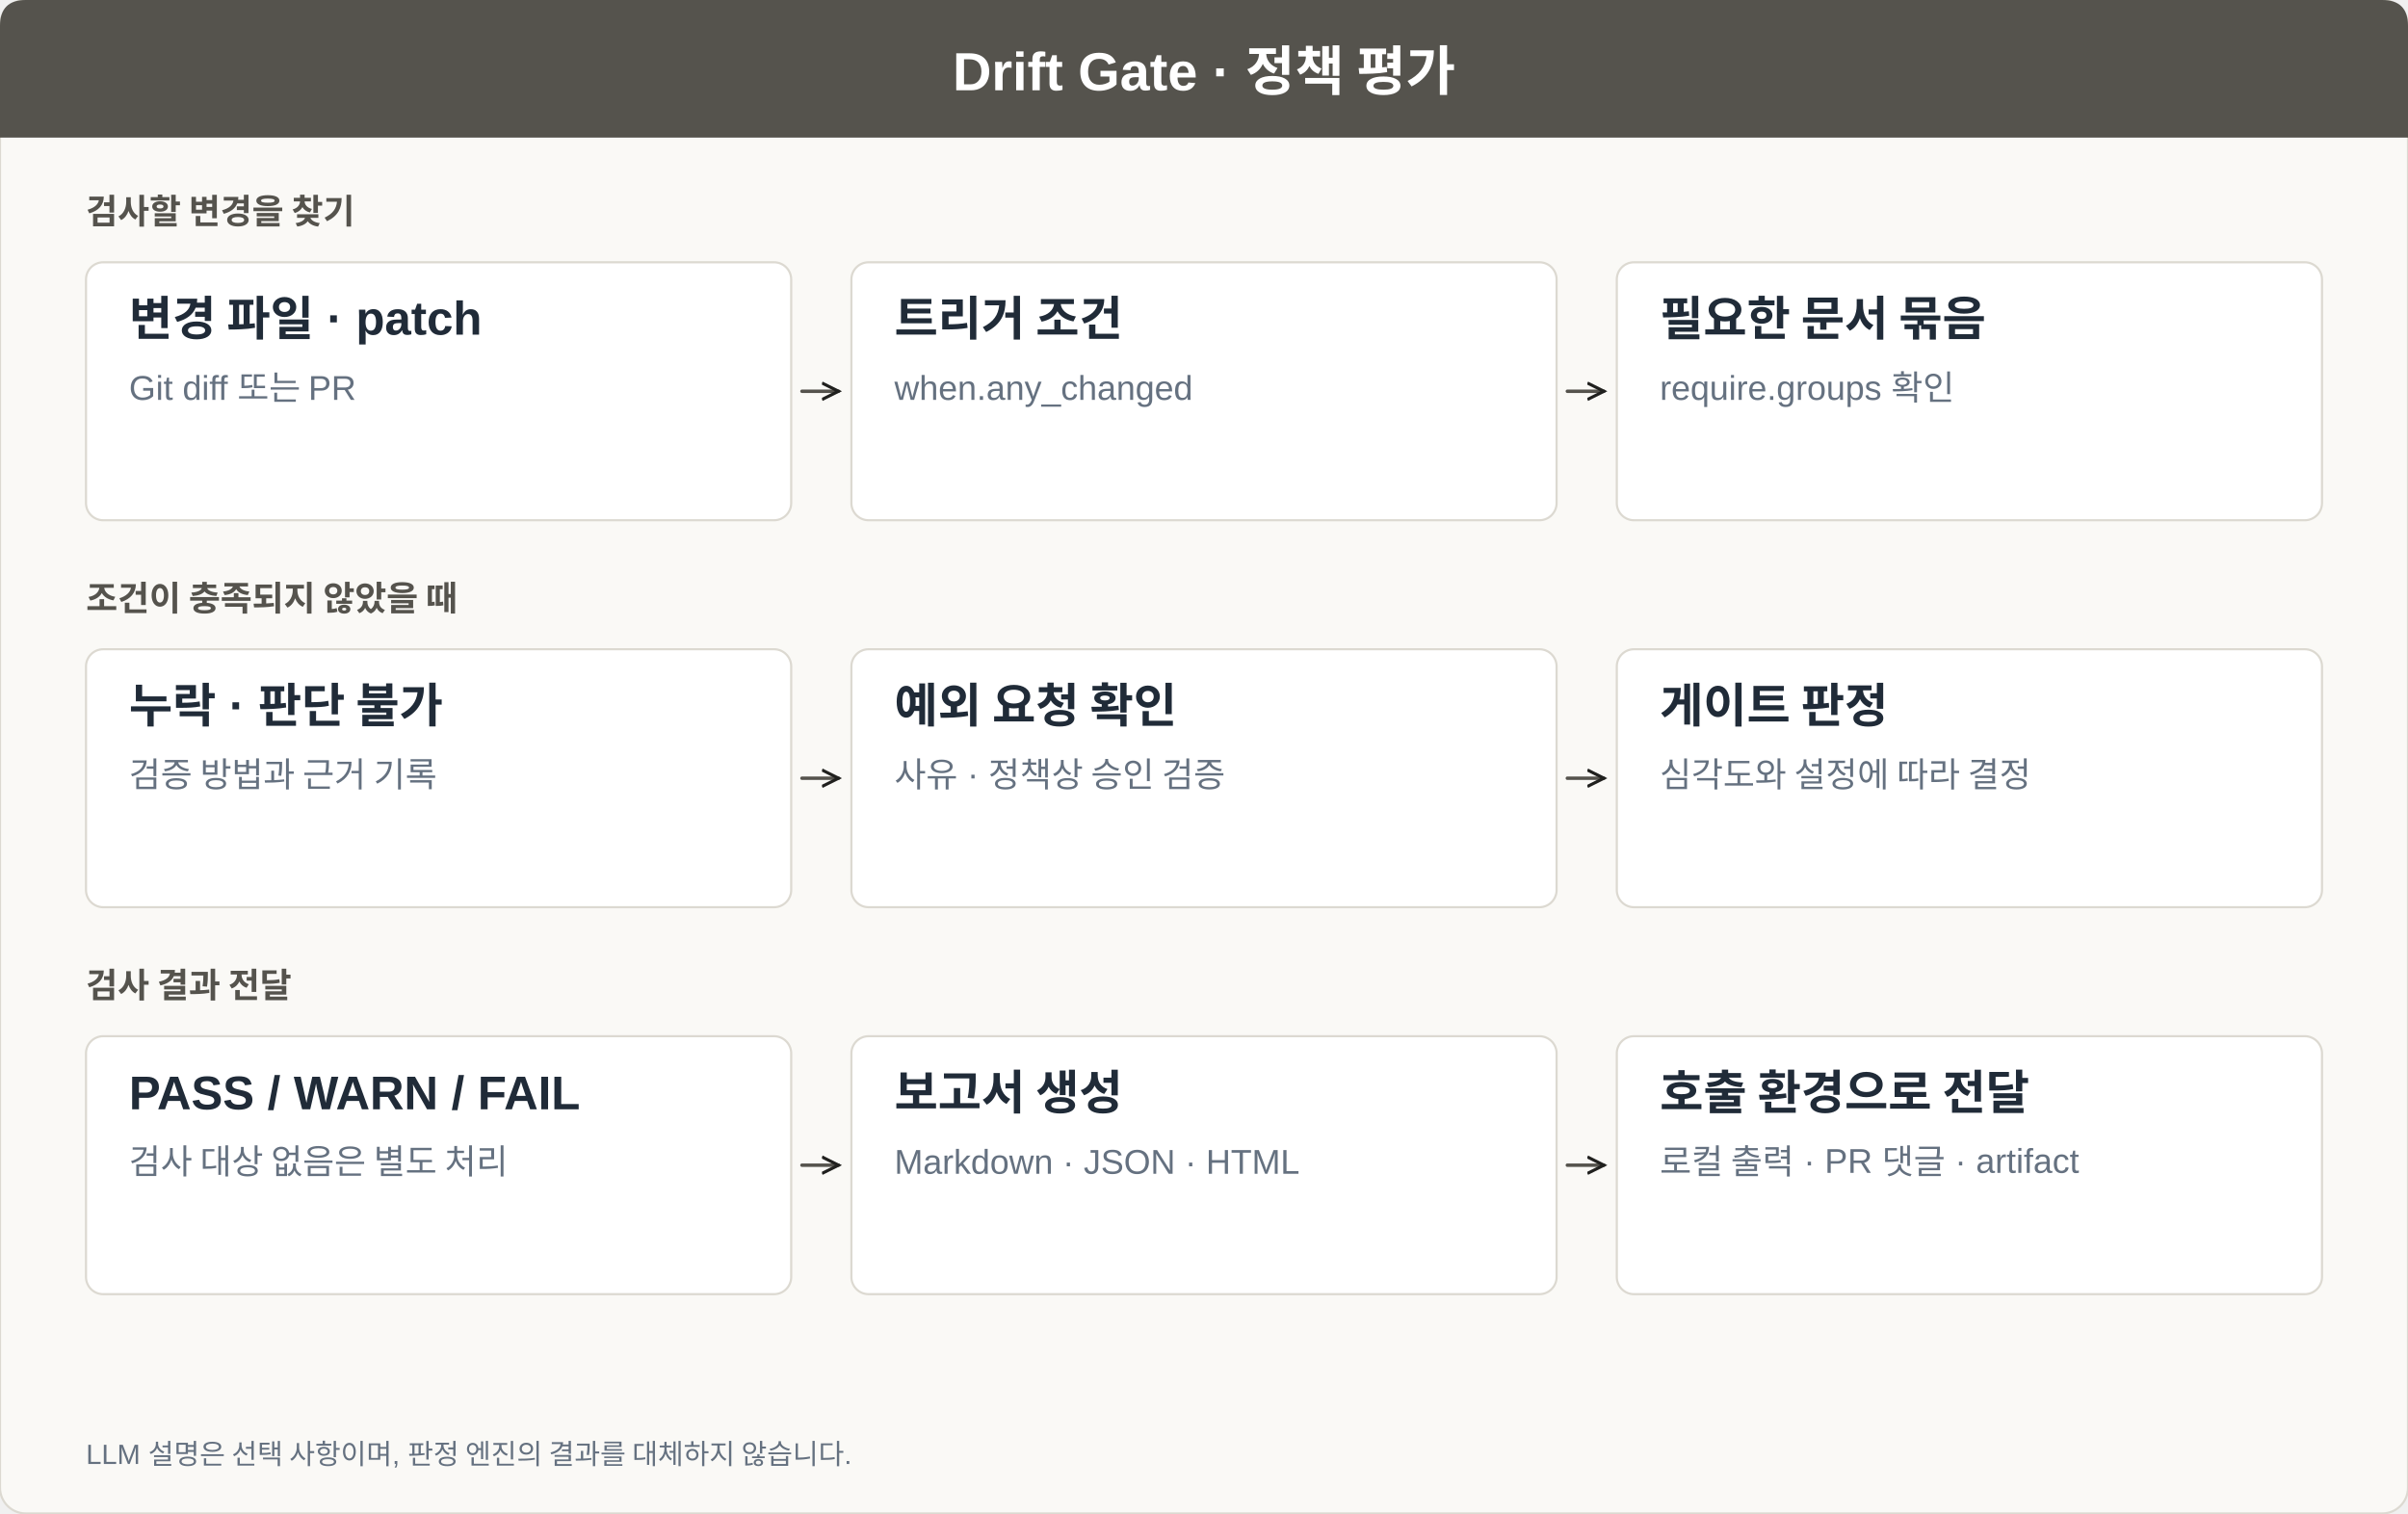
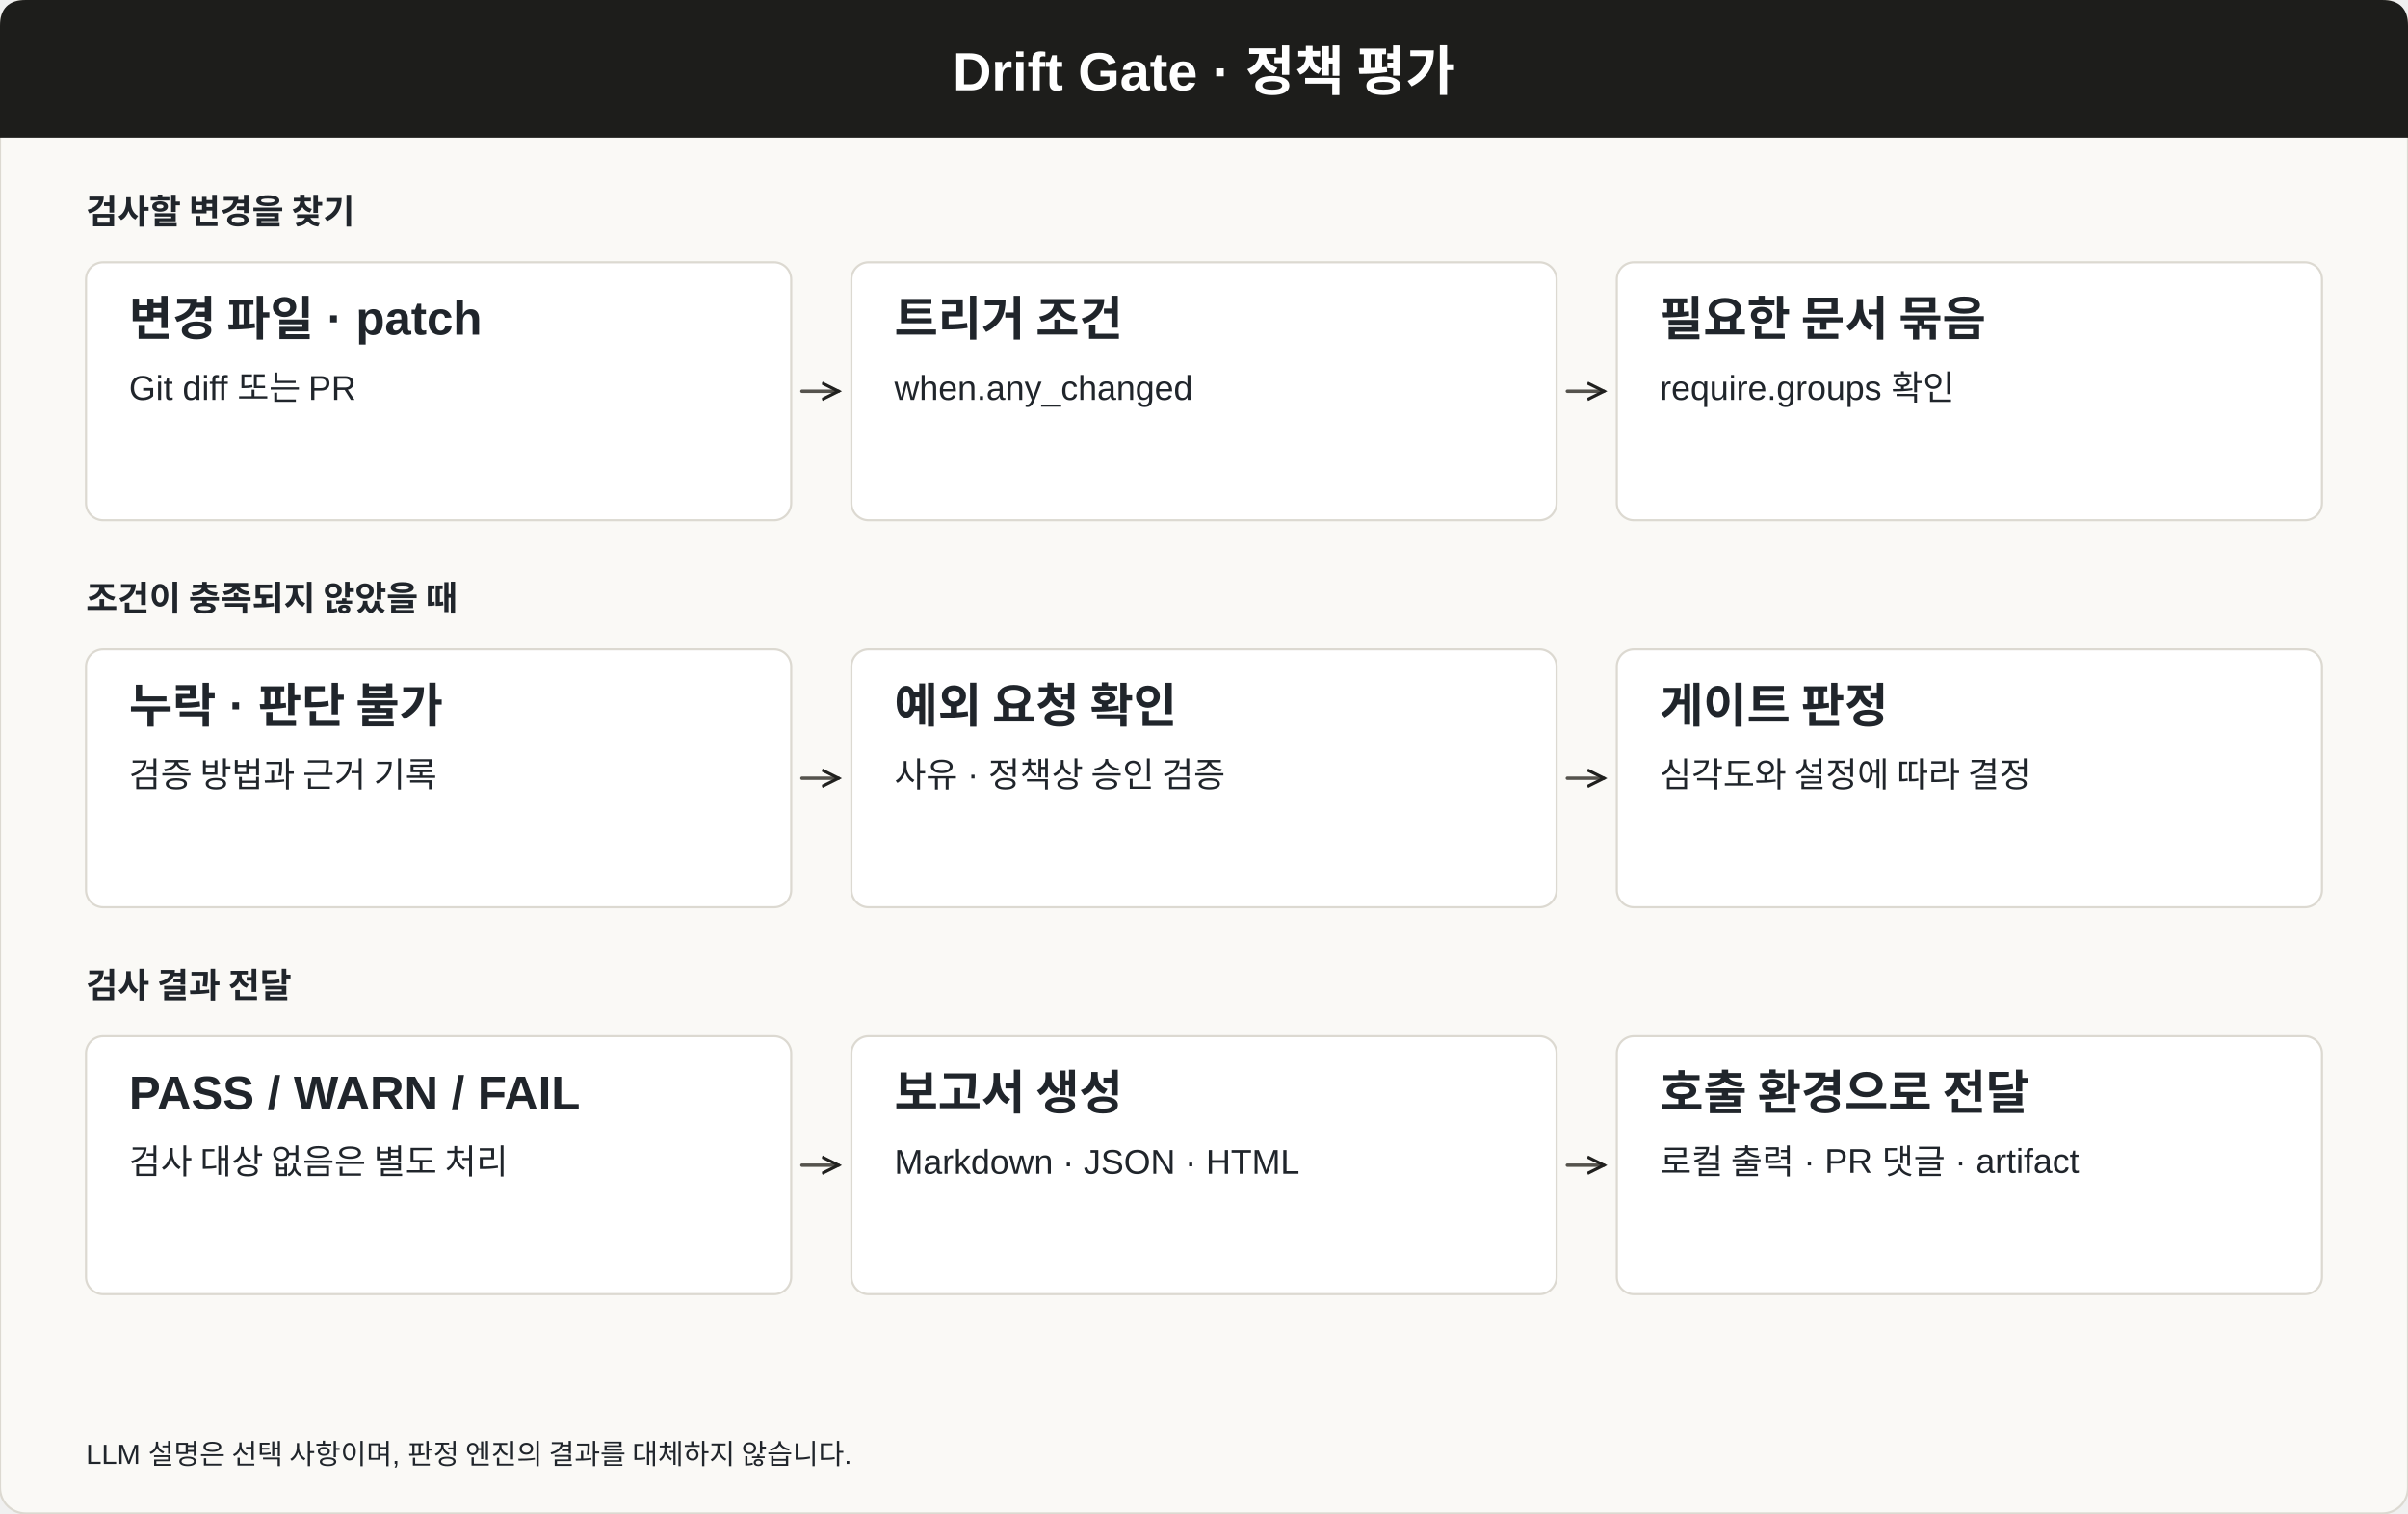
<svg xmlns="http://www.w3.org/2000/svg" width="1120" height="704" viewBox="0 0 1120 704" role="img" aria-labelledby="title desc" font-family="Segoe UI, Malgun Gothic, Arial, sans-serif">
  <defs>
    <marker id="arrow" viewBox="0 0 10 10" refX="8" refY="5" markerWidth="6" markerHeight="6" orient="auto">
      <path d="M0 1 L8 5 L0 9" fill="none" stroke="#20201E" stroke-width="1.5" />
    </marker>
  </defs>
  <rect x="0" y="0" width="1120" height="704" rx="12" fill="#FAF9F6" stroke="#DCD9D1" />
-   <path d="M12 0 H1108 Q1120 0 1120 12 V64 H0 V12 Q0 0 12 0 Z" fill="#55534D" />
+   <path d="M12 0 H1108 Q1120 0 1120 12 V64 H0 V12 Q0 0 12 0 Z" fill="#1D1D1B" />
  <text x="560" text-anchor="middle" y="42" font-size="25" fill="#FFFFFF" font-weight="600">Drift Gate · 정책 평가</text>
  <g transform="translate(0 -80)">
-     <text x="40" y="184" font-size="16" fill="#55534D" font-weight="600">검사할 변경을 찾기</text>
+     <text x="40" y="184" font-size="16" fill="#20252B" font-weight="600">검사할 변경을 찾기</text>
    <rect x="40" y="202" width="328" height="120" rx="8" fill="#FFFFFF" stroke="#DCD9D1" />
-     <text x="60" y="236" font-size="22" fill="#202B38" font-weight="600">변경 파일 · patch</text>
-     <text x="60" y="266" font-size="16" fill="#657180" font-weight="400">Git diff 또는 PR</text>
+     <text x="60" y="236" font-size="22" fill="#20252B" font-weight="600">변경 파일 · patch</text>
+     <text x="60" y="266" font-size="16" fill="#20252B" font-weight="500">Git diff 또는 PR</text>
    <path d="M373 262 L390 262" fill="none" stroke="#55534D" stroke-width="1.6" stroke-linecap="round" stroke-linejoin="round" marker-end="url(#arrow)" />
    <rect x="396" y="202" width="328" height="120" rx="8" fill="#FFFFFF" stroke="#DCD9D1" />
-     <text x="416" y="236" font-size="22" fill="#202B38" font-weight="600">트리거 조건</text>
-     <text x="416" y="266" font-size="16" fill="#657180" font-weight="400">when.any_changed</text>
+     <text x="416" y="236" font-size="22" fill="#20252B" font-weight="600">트리거 조건</text>
+     <text x="416" y="266" font-size="16" fill="#20252B" font-weight="500">when.any_changed</text>
    <path d="M729 262 L746 262" fill="none" stroke="#55534D" stroke-width="1.6" stroke-linecap="round" stroke-linejoin="round" marker-end="url(#arrow)" />
    <rect x="752" y="202" width="328" height="120" rx="8" fill="#FFFFFF" stroke="#DCD9D1" />
-     <text x="772" y="236" font-size="22" fill="#202B38" font-weight="600">필요한 문서 묶음</text>
-     <text x="772" y="266" font-size="16" fill="#657180" font-weight="400">require.groups 확인</text>
-     <text x="40" y="364" font-size="16" fill="#55534D" font-weight="600">조건이 충족되지 않았을 때</text>
+     <text x="772" y="236" font-size="22" fill="#20252B" font-weight="600">필요한 문서 묶음</text>
+     <text x="772" y="266" font-size="16" fill="#20252B" font-weight="500">require.groups 확인</text>
+     <text x="40" y="364" font-size="16" fill="#20252B" font-weight="600">조건이 충족되지 않았을 때</text>
    <rect x="40" y="382" width="328" height="120" rx="8" fill="#FFFFFF" stroke="#DCD9D1" />
-     <text x="60" y="416" font-size="22" fill="#202B38" font-weight="600">누락 · 판단 불가</text>
-     <text x="60" y="446" font-size="16" fill="#657180" font-weight="400">검증 방법과 근거 기록</text>
+     <text x="60" y="416" font-size="22" fill="#20252B" font-weight="600">누락 · 판단 불가</text>
+     <text x="60" y="446" font-size="16" fill="#20252B" font-weight="500">검증 방법과 근거 기록</text>
    <path d="M373 442 L390 442" fill="none" stroke="#55534D" stroke-width="1.6" stroke-linecap="round" stroke-linejoin="round" marker-end="url(#arrow)" />
    <rect x="396" y="382" width="328" height="120" rx="8" fill="#FFFFFF" stroke="#DCD9D1" />
-     <text x="416" y="416" font-size="22" fill="#202B38" font-weight="600">예외 요청 확인</text>
-     <text x="416" y="446" font-size="16" fill="#657180" font-weight="400">사유 · 정책상 승인 검증</text>
+     <text x="416" y="416" font-size="22" fill="#20252B" font-weight="600">예외 요청 확인</text>
+     <text x="416" y="446" font-size="16" fill="#20252B" font-weight="500">사유 · 정책상 승인 검증</text>
    <path d="M729 442 L746 442" fill="none" stroke="#55534D" stroke-width="1.6" stroke-linecap="round" stroke-linejoin="round" marker-end="url(#arrow)" />
    <rect x="752" y="382" width="328" height="120" rx="8" fill="#FFFFFF" stroke="#DCD9D1" />
-     <text x="772" y="416" font-size="22" fill="#202B38" font-weight="600">게이트 판정</text>
-     <text x="772" y="446" font-size="16" fill="#657180" font-weight="400">심각도와 설정에 따라 결정</text>
-     <text x="40" y="544" font-size="16" fill="#55534D" font-weight="600">검사 결과 전달</text>
+     <text x="772" y="416" font-size="22" fill="#20252B" font-weight="600">게이트 판정</text>
+     <text x="772" y="446" font-size="16" fill="#20252B" font-weight="500">심각도와 설정에 따라 결정</text>
+     <text x="40" y="544" font-size="16" fill="#20252B" font-weight="600">검사 결과 전달</text>
    <rect x="40" y="562" width="328" height="120" rx="8" fill="#FFFFFF" stroke="#DCD9D1" />
-     <text x="60" y="596" font-size="22" fill="#202B38" font-weight="600">PASS / WARN / FAIL</text>
-     <text x="60" y="626" font-size="16" fill="#657180" font-weight="400">검사 대상 없음은 별도 처리</text>
+     <text x="60" y="596" font-size="22" fill="#20252B" font-weight="600">PASS / WARN / FAIL</text>
+     <text x="60" y="626" font-size="16" fill="#20252B" font-weight="500">검사 대상 없음은 별도 처리</text>
    <path d="M373 622 L390 622" fill="none" stroke="#55534D" stroke-width="1.6" stroke-linecap="round" stroke-linejoin="round" marker-end="url(#arrow)" />
    <rect x="396" y="562" width="328" height="120" rx="8" fill="#FFFFFF" stroke="#DCD9D1" />
-     <text x="416" y="596" font-size="22" fill="#202B38" font-weight="600">보고서 생성</text>
-     <text x="416" y="626" font-size="16" fill="#657180" font-weight="400">Markdown · JSON · HTML</text>
+     <text x="416" y="596" font-size="22" fill="#20252B" font-weight="600">보고서 생성</text>
+     <text x="416" y="626" font-size="16" fill="#20252B" font-weight="500">Markdown · JSON · HTML</text>
    <path d="M729 622 L746 622" fill="none" stroke="#55534D" stroke-width="1.6" stroke-linecap="round" stroke-linejoin="round" marker-end="url(#arrow)" />
    <rect x="752" y="562" width="328" height="120" rx="8" fill="#FFFFFF" stroke="#DCD9D1" />
-     <text x="772" y="596" font-size="22" fill="#202B38" font-weight="600">호출 환경으로 전달</text>
-     <text x="772" y="626" font-size="16" fill="#657180" font-weight="400">로컬 출력 · PR 댓글 · artifact</text>
-     <text x="40" y="761" font-size="13" fill="#657180" font-weight="400">LLM 설명은 선택 사항이며, 판정 엔진의 결과를 대체하지 않습니다.</text>
+     <text x="772" y="596" font-size="22" fill="#20252B" font-weight="600">호출 환경으로 전달</text>
+     <text x="772" y="626" font-size="16" fill="#20252B" font-weight="500">로컬 출력 · PR 댓글 · artifact</text>
+     <text x="40" y="761" font-size="13" fill="#20252B" font-weight="500">LLM 설명은 선택 사항이며, 판정 엔진의 결과를 대체하지 않습니다.</text>
  </g>
</svg>
